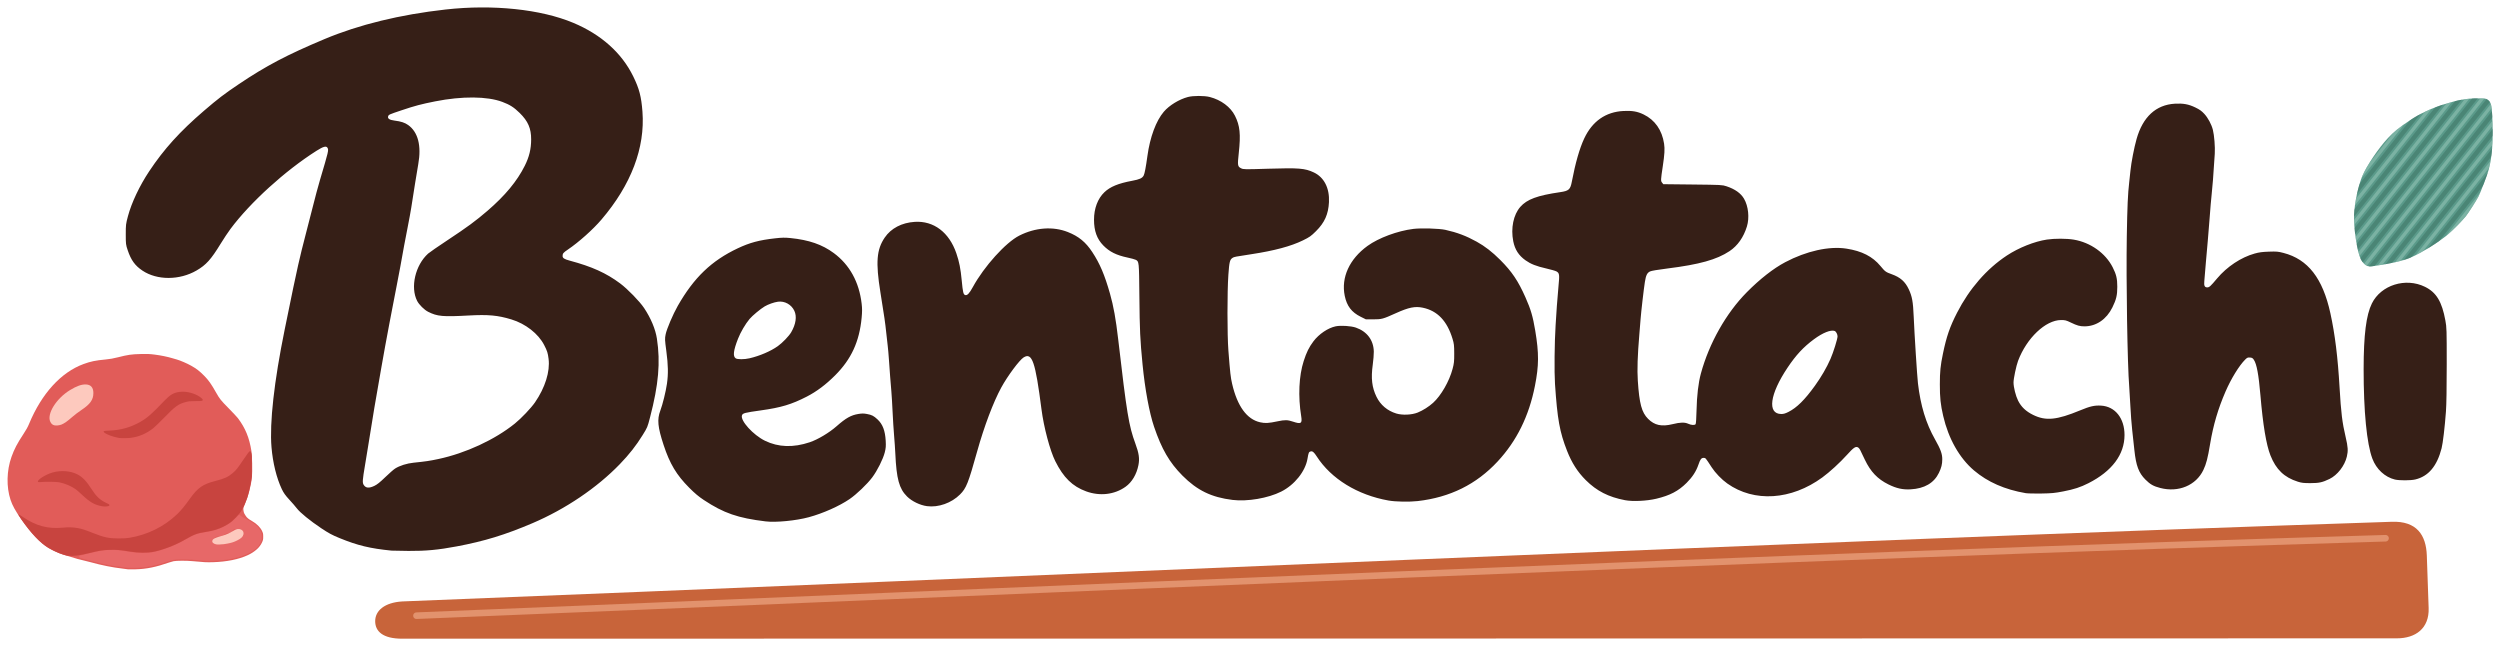
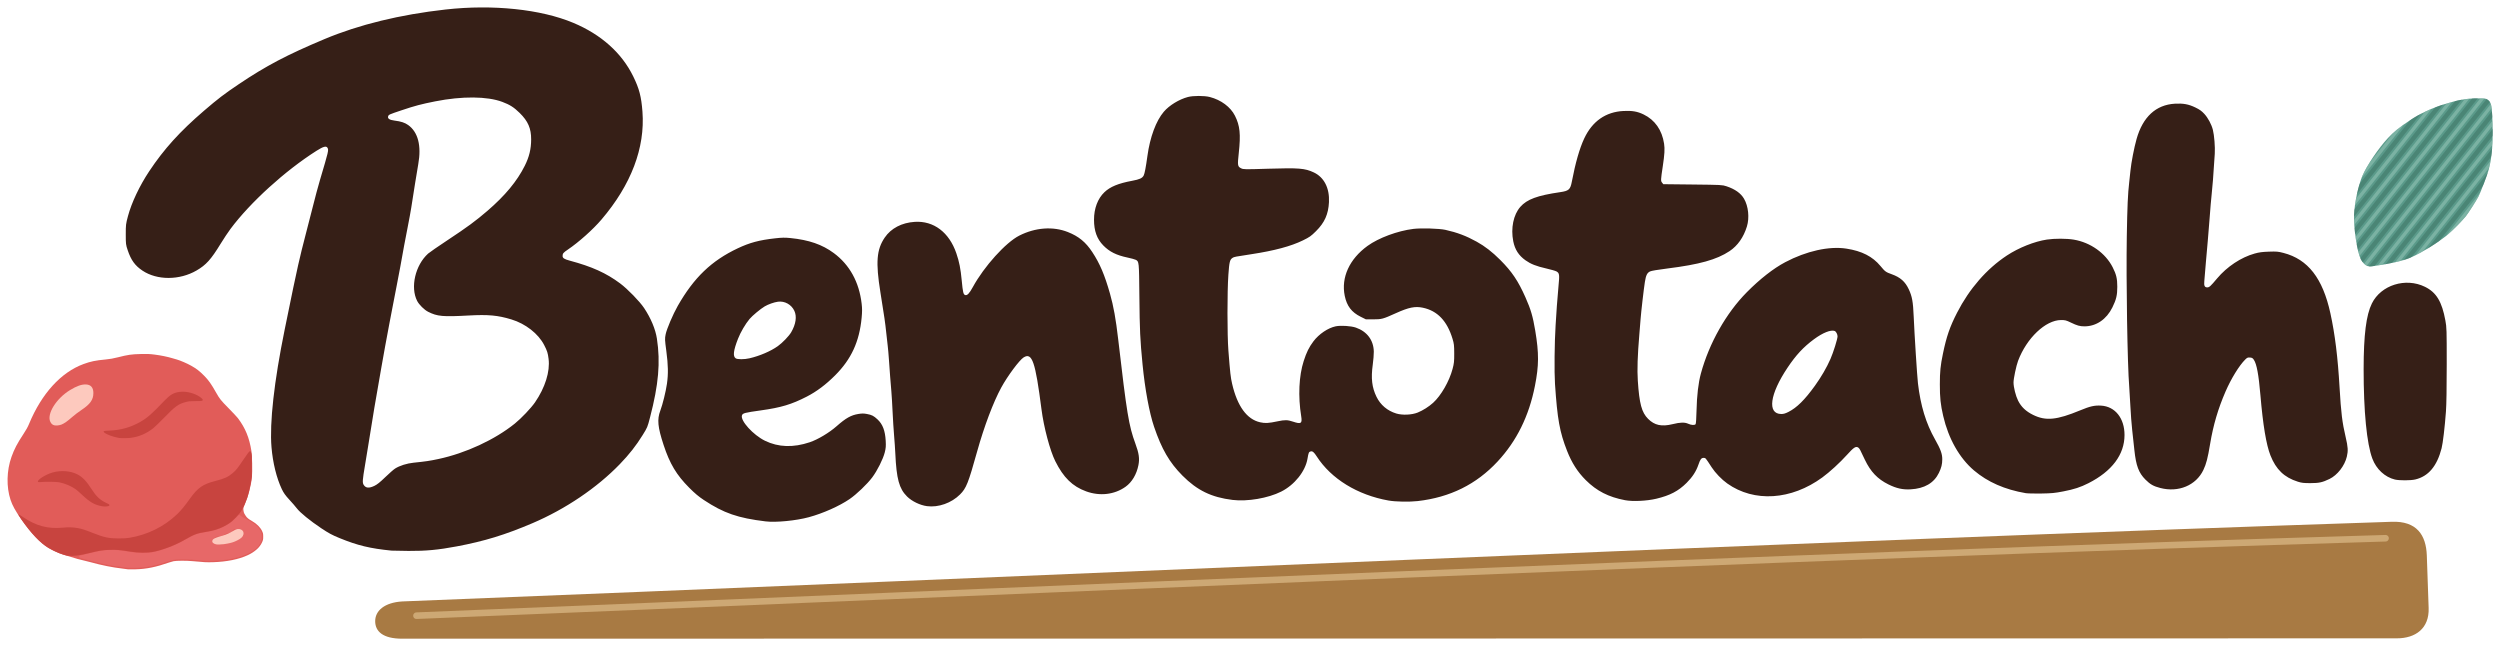
<svg xmlns="http://www.w3.org/2000/svg" viewBox="-6 142 4106 1061" role="img" aria-label="Bentotachi">
  <g transform="scale(6)">
-     <path d="M 109.1,188.3 C 279,181.6 496,171.7 653.6,166.5 C 660.6,166.2 663.1,170.2 663.3,175.7 L 663.8,190.1 C 664,195.7 660.2,198.4 655.1,198.4 L 109.1,198.5 C 103.8,198.5 101.7,196.5 101.7,193.7 C 101.7,190.8 104.3,188.6 109.1,188.3 Z" fill="#c8643a" />
-     <path d="M 113,192.2 C 276,185.6 491,175.8 652,171" fill="none" stroke="#e69a76" stroke-width="1.8" stroke-linecap="round" opacity="0.85" />
+     <path d="M 109.1,188.3 C 279,181.6 496,171.7 653.6,166.5 C 660.6,166.2 663.1,170.2 663.3,175.7 L 663.8,190.1 C 664,195.7 660.2,198.4 655.1,198.4 L 109.1,198.5 C 103.8,198.5 101.7,196.5 101.7,193.7 C 101.7,190.8 104.3,188.6 109.1,188.3 Z" fill="#a87a43" />
+     <path d="M 113,192.2 C 276,185.6 491,175.8 652,171" fill="none" stroke="#d4b07c" stroke-width="1.8" stroke-linecap="round" opacity="0.85" />
  </g>
  <path d="m 637,1046.331 c -35.314,-3.523 -55.598,-8.421 -85.462,-20.634 -12.058,-4.931 -17.881,-8.069 -30,-16.169 -18.263,-12.206 -34.647,-25.566 -40.038,-32.648 -2.2,-2.89 -7.78,-9.333 -12.4,-14.317 -6.302,-6.799 -9.368,-11.111 -12.277,-17.267 -8.665,-18.337 -14.739,-43.053 -16.913,-68.824 -3.353,-39.742 4.288,-107.968 21.611,-192.972 13.461,-66.051 16.929,-82.661 22.12,-105.941 3.059,-13.718 8.465,-35.768 12.013,-49 3.548,-13.232 9.109,-34.859 12.358,-48.059 3.249,-13.2 8.446,-32.55 11.55,-43 14.103,-47.49 14.414,-48.807 12.403,-52.566 -1.986,-3.71 -6.773,-2.47 -18.042,4.671 -51.51,32.644 -108.938,84.811 -141.437,128.478 -3.964,5.326 -11.158,16.148 -15.989,24.05 -15.939,26.074 -24.014,35.044 -39.739,44.147 -27.968,16.189 -64.672,16.278 -88.738,0.216 -12.276,-8.193 -18.82,-17.225 -24.264,-33.488 -3.061,-9.145 -3.183,-10.138 -3.195,-26.008 -0.011,-15.829 0.136,-17.052 3.619,-30.075 5.894,-22.038 19.106,-49.938 34.876,-73.648 24.334,-36.588 50.326,-65.291 89.978,-99.366 22.956,-19.727 33.225,-27.574 57.029,-43.577 C 431.139,250.03 465.212,232.102 527,206.18 c 56.626,-23.757 123.997,-40.206 199,-48.586 77.515,-8.661 156.247,-0.428 209.577,21.915 45.807,19.191 79.547,49.344 98.457,87.991 9.873,20.177 13.238,33.043 15.123,57.825 4.521,59.435 -18.518,120.097 -67.343,177.316 -13.983,16.387 -37.275,37.185 -55.158,49.253 C 919.157,556.955 918,558.363 918,562.427 c 0,3.434 2.736,5.238 11.509,7.587 36.633,9.808 60.225,20.457 82.993,37.46 12.345,9.22 32.09,29.509 39.387,40.473 11.14,16.738 18.632,34.638 21.014,50.208 5.961,38.963 2.784,75.382 -11.284,129.346 -4.279,16.414 -4.2,16.226 -12.198,29.174 -10.575,17.12 -21.994,31.657 -37.413,47.627 -37.527,38.869 -89.4,73.927 -143.508,96.988 -44.912,19.142 -78.974,29.573 -124.5,38.128 -30.3,5.694 -50.661,7.607 -79,7.422 -13.475,-0.088 -26.075,-0.317 -28,-0.509 z M 608.757,940.039 c 4.638,-2.194 9.295,-5.903 18,-14.335 6.459,-6.256 13.753,-12.641 16.209,-14.188 7.546,-4.753 19.235,-8.443 30.343,-9.579 19.969,-2.042 26.376,-2.994 40.671,-6.042 44.962,-9.587 92.793,-31.768 125.608,-58.249 10.557,-8.52 26.6,-25.379 33.044,-34.727 16.689,-24.21 24.988,-50.743 22.361,-71.487 -1.256,-9.918 -2.236,-12.985 -7.268,-22.761 -9.576,-18.604 -30.527,-34.991 -53.75,-42.042 -22.412,-6.805 -37.997,-8.233 -70.407,-6.451 -42.259,2.323 -51.387,1.487 -66.368,-6.076 -6.4,-3.231 -14.906,-11.642 -18.095,-17.894 -11.459,-22.462 -3.058,-58.659 18.037,-77.717 2.163,-1.954 16.403,-11.793 31.645,-21.864 32.532,-21.496 46.708,-31.918 65.809,-48.383 29.056,-25.046 48.625,-48.655 61.263,-73.91 7.339,-14.667 10.451,-27.49 10.514,-43.333 0.072,-18.059 -5.087,-29.953 -18.869,-43.5 -9.379,-9.219 -16.087,-13.494 -28.467,-18.145 -24.774,-9.306 -66.103,-9.646 -110.132,-0.907 -23.144,4.594 -33.435,7.319 -55.134,14.601 -20.959,7.034 -21.411,7.238 -22.309,10.067 -1.158,3.65 2.306,5.916 10.64,6.962 10.554,1.324 16.731,3.343 22.27,7.281 16.193,11.512 21.993,33.922 16.602,64.141 -1.908,10.694 -8.287,50.288 -11.52,71.5 -0.88,5.775 -3.56,20.4 -5.956,32.5 -4.24,21.414 -7.112,36.819 -12.024,64.5 -1.318,7.425 -4.023,21.6 -6.012,31.5 -1.989,9.9 -4.688,23.85 -5.997,31 -1.309,7.15 -3.953,20.875 -5.874,30.5 -1.921,9.625 -5.108,26.725 -7.081,38 -1.974,11.275 -4.902,27.7 -6.509,36.5 -5.992,32.829 -16.742,96.848 -21.41,127.5 -0.796,5.225 -3.086,19.175 -5.09,31 -4.205,24.813 -4.468,28.875 -2.1,32.489 3.429,5.234 8.593,5.695 17.356,1.549 z M 1251.5,998.338 c -45.631,-5.505 -68.84,-13.535 -101.5,-35.117 -8.451,-5.585 -14.822,-10.93 -24.03,-20.16 -20.922,-20.973 -31.934,-39.382 -42.14,-70.445 -9.589,-29.184 -10.785,-41.734 -5.352,-56.137 3.849,-10.203 9.071,-31.331 10.915,-44.16 2.32,-16.139 2.045,-30.752 -1.009,-53.703 -2.52,-18.939 -2.574,-20.248 -1.139,-27.5 1.714,-8.657 12.127,-33.094 19.921,-46.749 26.554,-46.519 55.422,-74.217 98.564,-94.566 19.66,-9.274 35.296,-13.462 61.022,-16.345 11.67,-1.308 16.256,-1.397 25.317,-0.491 30.549,3.054 52.447,10.64 71.459,24.755 25.953,19.268 41.52,47.577 45.636,82.989 0.933,8.031 0.935,13.169 0,23.063 -3.693,39.294 -16.967,68.132 -43.62,94.772 -15.185,15.177 -30.366,26.556 -46.467,34.832 -24.978,12.838 -42.169,17.998 -75.429,22.642 -26.64,3.72 -29.782,4.544 -31.042,8.141 -3.022,8.631 18.408,32.277 37.848,41.76 21.947,10.707 46.568,11.515 73.543,2.413 13.263,-4.475 31.761,-15.524 44,-26.283 15.365,-13.506 23.671,-18.182 35.825,-20.168 5.709,-0.933 8.776,-0.93 13.902,0.015 8.171,1.506 11.267,3.085 17.53,8.943 8.491,7.942 12.504,18.447 13.431,35.163 0.484,8.728 0.224,11.934 -1.544,19 -2.752,11.002 -12.283,30.023 -20.589,41.088 -8.291,11.045 -25.797,27.806 -37.157,35.575 -16.882,11.545 -43.644,23.455 -66.898,29.772 -21.076,5.726 -54.125,8.939 -71,6.903 z M 1225,730.461 c 16.781,-3.898 34.809,-11.638 46.5,-19.964 7.612,-5.421 18.314,-16.55 22,-22.877 7.64,-13.114 9.498,-25.796 5.147,-35.12 -4.823,-10.336 -15.87,-16.471 -26.951,-14.968 -6.396,0.868 -15.981,4.262 -21.816,7.726 -6.854,4.069 -20.259,15.222 -24.768,20.609 -6.897,8.237 -14.825,21.787 -18.998,32.468 -7.571,19.378 -8.694,28.746 -3.852,32.137 2.856,2 14.102,1.995 22.738,-0.011 z m 291.5,242.842 c -11.45,-1.519 -24.835,-8.005 -32.778,-15.885 C 1470.755,944.553 1466.38,928.545 1464.478,887 c -0.34,-7.425 -1.246,-20.7 -2.013,-29.5 -0.767,-8.8 -1.877,-26.35 -2.466,-39 -0.589,-12.65 -1.493,-27.725 -2.01,-33.5 -1.263,-14.114 -2.727,-33.222 -3.986,-52 -0.571,-8.525 -1.477,-18.875 -2.013,-23 -0.536,-4.125 -1.664,-14.154 -2.506,-22.287 -1.621,-15.648 -2.943,-24.772 -9.525,-65.713 -7.914,-49.23 -6.26,-70.14 7.102,-89.791 10.392,-15.283 28.022,-24.499 49.438,-25.843 31.055,-1.949 56.419,17.25 68.184,51.611 4.836,14.125 7.024,25.193 8.897,45.023 1.813,19.182 2.635,22.617 5.646,23.572 3.339,1.06 6.814,-2.569 12.581,-13.135 18.491,-33.884 54.057,-73.264 76.317,-84.501 26.378,-13.316 55.287,-15.452 79.578,-5.881 17.89,7.049 29.459,16.516 40.261,32.944 12.477,18.976 20.288,37.325 29.066,68.276 5.865,20.682 9.599,41.438 13.489,74.974 14.123,121.765 17.461,142.045 28.175,171.16 5.966,16.214 7.183,24.742 5.063,35.503 -2.999,15.222 -10.632,28.043 -21.174,35.566 -18.155,12.955 -42.209,15.747 -64.761,7.516 -22.384,-8.169 -37.164,-22.628 -50.593,-49.494 -8.742,-17.489 -18.907,-55.731 -22.727,-85.5 -10.015,-78.053 -15.317,-93.507 -29.181,-85.053 -6.934,4.228 -26.412,30.407 -36.794,49.454 -13.185,24.189 -28.137,63.798 -39.672,105.1 -14.598,52.267 -17.786,60.273 -28.113,70.6 -14.069,14.069 -35.566,21.68 -54.24,19.203 z m 758,-9.246 c -50.967,-9.073 -94.156,-35.601 -117.889,-72.409 -4.516,-7.003 -6.954,-9.029 -9.96,-8.274 -2.983,0.749 -3.554,2.058 -5.202,11.922 -3.48,20.834 -21.262,43.086 -43.259,54.133 -21.525,10.81 -55.481,16.617 -79.796,13.647 -34.687,-4.238 -58.192,-15.651 -82.394,-40.009 -21.325,-21.463 -34.041,-43.345 -46.526,-80.065 -7.806,-22.959 -14.999,-61.845 -18.958,-102.5 -3.997,-41.041 -4.671,-55.532 -5.207,-111.987 -0.545,-57.434 -0.505,-57.037 -6.075,-59.867 -1.503,-0.764 -7.458,-2.385 -13.233,-3.602 -18.473,-3.893 -29.857,-9.579 -39.996,-19.978 -10.429,-10.696 -15.158,-23.791 -15.192,-42.065 -0.034,-18.602 6.082,-34.826 17.085,-45.322 9.421,-8.986 22.839,-14.521 45.391,-18.724 12.487,-2.327 16.806,-4.305 19.103,-8.746 1.583,-3.061 3.566,-13.45 6.148,-32.208 4.25,-30.88 14.161,-57.57 26.925,-72.511 8.954,-10.481 25.054,-20.326 39.535,-24.175 8.656,-2.301 27.082,-2.297 36,0.008 18.485,4.777 34.054,16.377 41.286,30.762 8.22,16.349 9.647,30.265 6.277,61.183 -2.238,20.528 -1.964,22.298 3.895,25.161 3.836,1.875 5.111,1.893 44.995,0.667 49.977,-1.536 59.698,-0.742 74.269,6.07 16.978,7.937 26.104,25.782 24.974,48.833 -0.972,19.806 -7.144,33.626 -21.276,47.64 -8.328,8.258 -10.409,9.725 -21.569,15.201 -19.495,9.567 -47.042,16.953 -84.351,22.617 -27.204,4.13 -28.651,4.41 -31.115,6.025 -4.502,2.95 -5.383,6.5 -6.901,27.789 -1.972,27.656 -1.965,98.891 0.011,124.228 2.935,37.634 3.669,44.166 6.181,55 8.496,36.643 24.216,58.225 45.927,63.055 8.412,1.872 13.754,1.573 28.832,-1.61 11.976,-2.528 16.255,-2.434 25.159,0.555 13.336,4.477 15.427,3.098 13.492,-8.9 -5.268,-32.668 -3.749,-66.25 4.099,-90.6 4.65,-14.426 8.749,-22.734 15.937,-32.298 9.062,-12.059 23.935,-22.114 36.615,-24.755 8.34,-1.736 25.145,-0.665 33.151,2.113 18.369,6.375 29.114,20.766 29.445,39.44 0.078,4.4 -0.7,14.075 -1.728,21.5 -3.091,22.314 -1.341,37.338 6.136,52.663 6.552,13.431 17.925,23.036 32.548,27.488 10.008,3.048 25.465,2.344 35.211,-1.604 8.455,-3.424 18.157,-9.564 25.235,-15.969 13.048,-11.807 26.585,-35.363 31.939,-55.579 2.468,-9.317 2.776,-12.19 2.734,-25.5 -0.042,-13.372 -0.342,-15.977 -2.767,-24 -8.88,-29.375 -24.784,-46.053 -48.735,-51.105 -12.793,-2.698 -23.105,-0.607 -44.406,9.007 -21.23,9.581 -23.1,10.091 -37.075,10.095 l -12.075,0.003 -8.5,-4.212 c -15.029,-7.447 -22.817,-17.675 -26.268,-34.496 -6.161,-30.035 7.706,-60.383 37.419,-81.889 18.243,-13.204 49.394,-24.767 75.324,-27.959 12.68,-1.561 42.448,-0.681 52.535,1.554 19.236,4.261 34.339,9.969 51.427,19.436 13.544,7.503 25.57,16.819 38.75,30.015 19.198,19.224 29.328,34.281 41.47,61.644 8.693,19.59 12.044,31.013 15.96,54.408 6.231,37.22 6.12,57.255 -0.498,90.771 -9.828,49.766 -29.901,90.412 -61.349,124.229 -34.893,37.522 -78.012,58.868 -131.225,64.965 -13.706,1.57 -36.388,1.14 -47.895,-0.908 z m 388.5,-0.537 c -27.18,-5.174 -46.54,-15.072 -64.556,-33.005 -13.327,-13.266 -23.032,-28.443 -30.702,-48.015 -12.153,-31.01 -15.922,-51.927 -19.823,-109.992 -1.305,-19.43 -0.782,-69.135 1.016,-96.508 0.56,-8.525 1.484,-22.7 2.054,-31.5 0.57,-8.8 1.788,-23.551 2.706,-32.78 1.86,-18.685 1.532,-21.1 -3.247,-23.891 -1.673,-0.977 -9.199,-3.16 -16.725,-4.851 -16.305,-3.664 -25.697,-7.357 -34.265,-13.471 -11.189,-7.984 -17.388,-17.626 -20.089,-31.243 -4.258,-21.471 0.293,-43.647 11.594,-56.485 10.948,-12.438 27.925,-18.717 65.305,-24.153 14.419,-2.097 16.834,-4.256 19.312,-17.264 5.87,-30.816 12.692,-54.613 20.324,-70.901 13.302,-28.385 35.321,-43.769 64.676,-45.189 14.261,-0.69 22.748,0.786 32.919,5.723 18.557,9.009 30.167,25.598 33.596,48.005 1.314,8.586 0.789,17.703 -2.13,37 -3.418,22.593 -3.485,24.143 -1.171,27 l 2.025,2.5 48.34,0.544 c 47.143,0.53 48.513,0.601 55.34,2.864 14.023,4.648 23.566,11.409 28.863,20.449 7.181,12.255 9.161,31.271 4.752,45.644 -5.429,17.698 -15.257,31.641 -28.527,40.47 -20.998,13.971 -49.465,21.921 -102.088,28.507 -15.751,1.971 -26.285,3.757 -28.472,4.826 -4.806,2.349 -6.706,6.213 -8.47,17.225 -1.799,11.233 -6.161,48.913 -7.059,60.972 -0.348,4.675 -1.261,15.925 -2.029,25 -2.946,34.808 -3.722,58.254 -2.527,76.306 2.504,37.833 6.349,52.08 16.904,62.635 10.625,10.625 22.208,13.118 40.29,8.673 12.735,-3.13 19.773,-3.293 25.723,-0.593 5,2.269 10.401,2.574 11.976,0.677 0.663,-0.8 1.266,-9.574 1.561,-22.75 0.547,-24.421 3.015,-45.355 7.126,-60.449 13.584,-49.876 41.441,-99.174 75.478,-133.571 21.463,-21.69 43.676,-39.063 63,-49.274 34.893,-18.436 72.054,-26.689 100.5,-22.318 25.4,3.903 43.023,12.904 56.02,28.613 7.584,9.167 8.647,9.941 18.494,13.467 14.039,5.028 22.06,12.105 27.925,24.639 5.543,11.845 7.067,20.286 8.118,44.943 1.238,29.049 5.624,97.879 6.977,109.5 4.275,36.71 13.134,65.781 28.113,92.257 9.116,16.112 11.863,23.68 11.828,32.582 -0.033,8.187 -1.395,13.718 -5.472,22.208 -8.03,16.724 -23.778,25.913 -46.519,27.145 -13.076,0.708 -23.198,-1.543 -36.485,-8.114 -17.811,-8.809 -29.183,-20.738 -38.681,-40.577 -3.292,-6.875 -6.71,-13.994 -7.596,-15.819 -0.886,-1.825 -2.45,-3.768 -3.476,-4.317 -4.048,-2.167 -7.265,-0.014 -18.37,12.291 -11.641,12.9 -28.197,28.062 -40.377,36.979 -50.96,37.309 -111.982,41.235 -156,10.038 -9.285,-6.58 -19.724,-17.396 -25.745,-26.672 -10.176,-15.678 -10.026,-15.5 -13.09,-15.5 -3.861,0 -5.639,2.256 -8.544,10.841 -3.775,11.158 -9.907,20.648 -19.526,30.218 -13.59,13.521 -27.325,20.7 -49.872,26.07 -15.598,3.714 -38.621,4.789 -51.222,2.39 z m 268.303,-144.952 c 13.79,-6.946 26.806,-19.817 43.55,-43.067 10.369,-14.398 19.332,-29.845 25.531,-44 4.724,-10.788 11.616,-32.823 11.616,-37.141 0,-3.183 -2.476,-7.944 -4.545,-8.738 -6.372,-2.445 -19.665,2.822 -34.175,13.541 -17.295,12.776 -29.525,25.925 -43.425,46.688 -29.222,43.649 -33.615,75.934 -10.355,76.106 3.753,0.028 6.696,-0.817 11.803,-3.389 z M 3321,951.949 c -34.247,-5.845 -62.432,-18.218 -84.854,-37.251 -23.995,-20.369 -42.029,-52.262 -50.658,-89.592 -4.318,-18.68 -5.49,-29.762 -5.48,-51.817 0.01,-21.165 0.982,-30.773 5.141,-50.789 5.812,-27.97 11.242,-43.688 23.078,-66.791 20.222,-39.473 48.633,-72.13 81.772,-93.995 19.499,-12.865 45.286,-23.148 65.811,-26.241 12.772,-1.925 32.515,-1.867 44.263,0.13 27.39,4.657 51.851,22.041 63.753,45.309 5.936,11.605 7.617,18.687 7.617,32.089 -7e-4,13.904 -1.648,20.839 -8.039,33.853 -9.652,19.652 -26.6,31.159 -45.864,31.142 -7.672,-0.007 -11.976,-1.209 -22.54,-6.296 -7.664,-3.69 -9.238,-4.089 -16,-4.059 -25.394,0.114 -56.452,29.633 -70.531,67.039 -3.01,7.998 -7.474,29.221 -7.456,35.446 0.024,7.914 3.588,22.133 7.492,29.885 5.224,10.374 12.84,17.597 24.706,23.432 20.758,10.207 38.784,8.461 77.289,-7.488 16.296,-6.75 23.521,-8.383 34.32,-7.758 23.077,1.336 38.522,20.719 38.49,48.304 -0.037,32.091 -20.565,59.477 -59.31,79.123 -13.065,6.625 -23.402,9.998 -41.195,13.444 -14.249,2.759 -18.828,3.2 -36.305,3.49 -11,0.183 -22.475,-0.09 -25.5,-0.607 z m 221.146,-8.465 c -11.384,-2.941 -16.58,-5.876 -24.542,-13.863 -11.029,-11.063 -15.402,-22.77 -18.118,-48.507 -0.848,-8.038 -2.445,-22.715 -3.549,-32.614 -1.104,-9.899 -2.442,-27.449 -2.975,-39 -0.533,-11.551 -1.403,-26.176 -1.933,-32.501 -2.95,-35.161 -5.186,-173.448 -3.985,-246.5 0.806,-49.014 1.752,-70.334 3.951,-89 0.518,-4.4 1.43,-12.95 2.026,-19 1.337,-13.586 6.024,-37.833 10.089,-52.203 10.28,-36.338 31.796,-56.178 62.891,-57.99 13.614,-0.794 22.644,0.867 33.592,6.175 7.093,3.439 10.323,5.739 14.693,10.459 6.099,6.588 11.85,17.268 14.127,26.237 2.293,9.031 3.829,28.376 3.123,39.316 -2.468,38.212 -3.791,55.536 -5.043,66.006 -0.789,6.6 -2.335,24.641 -3.435,40.091 -1.1,15.45 -2.453,32.1 -3.006,37 -0.553,4.9 -1.921,20.384 -3.039,34.409 -1.118,14.025 -2.308,28.24 -2.643,31.589 -0.766,7.645 0.501,10.411 4.768,10.411 3.439,0 5.292,-1.678 16.221,-14.696 16.221,-19.32 39.379,-34.671 61.643,-40.862 7.472,-2.077 12.489,-2.743 23.5,-3.118 12.651,-0.431 14.945,-0.233 23.804,2.055 40.28,10.403 64.565,41.615 77.12,99.12 7.559,34.617 12.187,72.048 15.088,122 2.411,41.522 4.36,57.4 9.985,81.345 3.855,16.41 4.226,22.465 1.967,32.052 -3.558,15.093 -15.491,30.478 -28.519,36.769 -11.672,5.636 -17.117,6.818 -31.444,6.827 -10.865,0.006 -14.227,-0.378 -20.475,-2.339 -22.337,-7.014 -35.92,-20.054 -45.07,-43.266 -6.898,-17.501 -12.279,-49.843 -16.452,-98.887 -2.874,-33.78 -6.09,-51.111 -10.777,-58.088 -1.9,-2.828 -2.999,-3.464 -6.423,-3.715 -3.623,-0.266 -4.586,0.152 -7.829,3.395 -10.004,10.004 -23.026,31.189 -32.275,52.506 -12.223,28.173 -20.172,55.154 -25.254,85.731 -3.955,23.791 -6.367,33.108 -11.179,43.172 -12.042,25.188 -40.793,37.192 -70.621,29.485 z m 385.202,-13.905 c -16.402,-3.978 -30.456,-17.001 -36.94,-34.229 -9.245,-24.562 -14.448,-77.867 -14.382,-147.351 0.053,-56.035 4.149,-88.537 13.561,-107.602 14.944,-30.272 55.373,-42.954 87.174,-27.345 18.701,9.179 27.891,24.361 33.55,55.423 2.096,11.505 2.19,14.612 2.19,72.024 0,39.401 -0.444,66.008 -1.294,77.5 -1.91,25.831 -4.988,51.828 -7.128,60.194 -7.529,29.439 -21.674,46.197 -43.297,51.295 -7.615,1.795 -26.198,1.846 -33.434,0.091 z" fill="#361f17" />
  <g transform="translate(216 900) scale(0.5891) translate(-754.5 -515.0)">
    <path d="m 734.5,815.552 c -0.55,-0.246 -7.318,-1.152 -15.041,-2.012 -27.674,-3.085 -58.328,-9.23 -89.959,-18.035 -8.629,-2.402 -31.278,-8.042 -36.5,-9.089 -2.51,-0.503 -22.841,-6.704 -41.5,-12.657 -10.005,-3.192 -28.275,-11.588 -38.361,-17.628 C 489.758,742.129 464.418,715.422 436.461,675.318 420.331,652.181 412.221,637.457 407.094,622 c -12.006,-36.19 -11.01,-81.746 2.624,-120 7.65,-21.464 15.988,-37.432 32.918,-63.043 8.182,-12.377 12.219,-19.68 16.285,-29.457 34.936,-84.014 89.001,-143.314 151.579,-166.256 20.009,-7.336 33.536,-10.127 61.994,-12.793 11.963,-1.121 20.477,-2.631 33.705,-5.978 28.364,-7.177 38.201,-8.591 63.802,-9.17 19.3,-0.436 24.918,-0.198 39.5,1.672 16.727,2.146 35.231,5.955 49,10.086 3.85,1.155 9.344,2.748 12.209,3.54 9.389,2.595 29.073,11.122 40.036,17.344 15.176,8.613 23.075,14.728 36.254,28.066 12.235,12.382 19.441,22.568 33.243,46.989 10.001,17.696 12.634,20.972 35.77,44.5 11.357,11.55 22.683,23.7 25.169,27 20.555,27.287 31.635,54.353 37.458,91.5 2.063,13.157 2.936,56.265 1.448,71.5 -2.463,25.229 -9.964,53.449 -21.125,79.484 -2.864,6.68 -3.144,8.169 -2.613,13.861 0.358,3.834 1.404,7.629 2.622,9.516 1.114,1.726 2.814,4.478 3.777,6.116 2.909,4.945 8.178,9.271 18.211,14.953 12.236,6.929 22.598,17.274 27.265,27.22 2.874,6.124 3.215,7.806 3.216,15.851 10e-4,8.364 -0.272,9.581 -3.864,17.22 -6.194,13.174 -20.592,25.795 -39.271,34.425 -25.248,11.665 -58.687,18.412 -96.806,19.534 -18.095,0.533 -26.126,0.122 -57.25,-2.93 -16.456,-1.613 -44.929,-1.513 -52.75,0.186 -3.3,0.717 -9.15,2.417 -13,3.778 -35.482,12.542 -62.855,18.076 -93,18.803 -11,0.265 -20.45,0.281 -21,0.035 z" fill="#e15c59" />
    <path d="m 734.5,811.552 c -0.55,-0.246 -7.318,-1.152 -15.041,-2.012 -26.502,-2.954 -58.965,-9.372 -86.459,-17.093 -3.025,-0.85 -11.565,-3.104 -18.978,-5.01 -13.737,-3.531 -16.767,-5.052 -15.686,-7.868 0.842,-2.194 2.684,-2.801 23.165,-7.633 53.492,-12.62 67.774,-13.339 114.5,-5.77 17.173,2.782 21.946,3.166 40,3.216 22.444,0.062 28.96,-0.905 50.347,-7.474 26.438,-8.12 45.007,-16.08 68.096,-29.19 25.016,-14.204 32.327,-16.857 58.557,-21.252 21.211,-3.554 31.272,-6.558 46.5,-13.887 15.045,-7.241 26.454,-15.454 36.279,-26.117 4.146,-4.499 7.669,-7.462 8.874,-7.462 1.099,0 3.089,1.19 4.423,2.644 1.333,1.454 6.249,4.419 10.924,6.589 4.675,2.17 9.4,4.736 10.5,5.703 1.1,0.967 6.09,4.069 11.089,6.894 11.046,6.242 18.293,13.563 22.68,22.912 2.826,6.022 3.172,7.739 3.173,15.759 10e-4,8.371 -0.27,9.577 -3.881,17.257 -2.74,5.827 -5.38,9.669 -8.971,13.055 -23.235,21.905 -67.752,35.239 -123.089,36.868 -18.095,0.533 -26.126,0.122 -57.25,-2.93 -16.456,-1.613 -44.929,-1.513 -52.75,0.186 -3.3,0.717 -9.15,2.417 -13,3.778 -35.482,12.542 -62.855,18.076 -93,18.803 -11,0.265 -20.45,0.281 -21,0.035 z m 274.575,-67.105 c 19.975,-3.374 35.877,-10.412 44.604,-19.743 4.291,-4.587 4.514,-5.103 3.908,-9.035 -0.797,-5.173 -3.204,-8.626 -7.658,-10.989 -2.825,-1.499 -4.868,-1.719 -11.596,-1.251 -9.862,0.687 -10.671,0.964 -12.438,4.265 -2.134,3.987 -8.147,7.305 -13.238,7.305 -3.348,0 -5.259,0.697 -8.096,2.951 -4.477,3.558 -13.159,6.322 -20.31,6.466 -4.833,0.097 -5.6,0.461 -9.692,4.594 -5.92,5.98 -6.56,8.841 -2.891,12.933 4.675,5.215 16.619,6.014 37.407,2.503 z" fill="#e76868" />
    <path d="M 567.689,777.827 C 555.783,776.65 530.799,766.714 513.139,756.133 490.13,742.347 464.886,715.904 437.69,677.1 429.844,665.905 427.763,662 429.643,662 c 0.354,0 6.766,4.126 14.25,9.17 34.783,23.441 67.759,32.049 108.234,28.256 17.107,-1.603 28.024,-1.31 42.087,1.13 11.193,1.942 19.975,4.74 40.786,12.995 33.268,13.196 45.571,15.853 73.5,15.872 13.561,0.01 22.149,-0.5 30,-1.778 50.197,-8.177 96.845,-31.231 132.821,-65.641 11.191,-10.704 21.014,-22.61 36.152,-43.817 21.398,-29.976 35.79,-40.038 69.608,-48.665 26.685,-6.807 36.533,-11.306 49.919,-22.807 9.153,-7.864 13.301,-13.09 28.819,-36.313 C 1067.705,492.616 1072.845,486 1074.779,486 c 2.309,0 4.37,5.911 4.881,14 0.221,3.494 0.355,49.816 0.16,55.5 -0.127,3.721 -3.195,21.775 -5.184,30.5 -0.815,3.575 -2.384,10.55 -3.488,15.5 -4.364,19.568 -16.127,46.609 -24.779,56.962 -17.132,20.5 -26.955,28.687 -45.533,37.949 -14.432,7.195 -28.367,11.401 -48.332,14.588 -26.365,4.208 -32.92,6.651 -60.743,22.64 -25.171,14.464 -59.162,27.567 -85.23,32.853 -18.182,3.687 -42.578,3.522 -66.53,-0.45 -26.948,-4.469 -36.609,-5.295 -55.871,-4.775 -20.689,0.558 -28.388,1.77 -57.629,9.076 -25.937,6.48 -44.749,8.874 -58.811,7.484 z m 93.645,-138.288 c -20.542,-3.784 -33.591,-11.445 -56.393,-33.111 -5.257,-4.995 -12.182,-11.02 -15.388,-13.389 -12.548,-9.27 -30.148,-16.807 -47.054,-20.151 -7.703,-1.524 -39.516,-1.916 -50.5,-0.624 -3.789,0.446 -7.099,0.373 -7.937,-0.174 -5.919,-3.871 19.34,-20.57 40.073,-26.493 23.812,-6.803 50.779,-4.608 70.261,5.717 13.776,7.301 24.885,19.09 39.153,41.552 11.91,18.749 22.576,28.884 38.651,36.726 4.014,1.958 7.974,3.912 8.799,4.342 2.215,1.153 2.383,3.795 0.31,4.874 -3.312,1.724 -12.721,2.068 -19.976,0.732 z M 710,449.306 c -11.01,-1.855 -24.812,-6.008 -32.719,-9.846 -9.313,-4.52 -12.378,-7.346 -10.01,-9.227 0.676,-0.537 7.979,-1.227 16.229,-1.533 31.043,-1.151 58.662,-9.032 85.677,-24.449 19.044,-10.868 32.104,-22.34 66.343,-58.276 16.358,-17.169 26.342,-23.012 42.857,-25.083 15.862,-1.989 34.404,1.679 50.049,9.9 6.699,3.52 14.59,9.917 14.558,11.802 -0.061,3.578 -1.681,3.904 -19.698,3.966 -15.171,0.052 -19.11,0.4 -26.786,2.366 -21.317,5.46 -30.116,11.742 -60.742,43.366 -12.735,13.149 -26.777,26.723 -31.206,30.163 -18.993,14.755 -39.183,23.396 -61.874,26.48 -7.51,1.021 -27.472,1.247 -32.678,0.37 z" fill="#c8443f" fill-rule="evenodd" />
    <path d="m 980.12,745.974 c -8.232,-1.718 -12.176,-6.067 -10.205,-11.252 1.429,-3.759 5.895,-6.253 17.584,-9.818 5.5,-1.678 13.697,-4.19 18.215,-5.584 5.169,-1.594 12.171,-4.946 18.88,-9.039 6.312,-3.851 12.218,-6.714 14.471,-7.017 16.816,-2.256 24.095,13.382 11.421,24.537 -5.191,4.569 -16.084,10.096 -25.751,13.065 -13.844,4.251 -36.368,6.83 -44.617,5.108 z M 529.123,414.056 c -5.07,-1.285 -8.351,-4.118 -11.079,-9.566 -10.734,-21.44 16.022,-64.863 54.512,-88.466 18.778,-11.516 32.832,-16.475 44.953,-15.863 13.644,0.689 20.463,8.656 20.482,23.933 0.024,18.554 -8.798,31.036 -33.49,47.386 -7.7,5.099 -19.175,13.836 -25.5,19.416 -13.257,11.695 -22.303,18.071 -29.873,21.055 -6.115,2.41 -15.079,3.354 -20.004,2.106 z" fill="#fdc9be" />
  </g>
  <path d="m 3882.604,579.007 c -3.999,-1.259 -8.335,-5.614 -11.222,-11.272 -5.95,-11.662 -11.965,-51.476 -11.063,-73.235 0.8,-19.306 6.941,-47.822 13.74,-63.798 7.168,-16.844 26.631,-45.601 42.008,-62.066 9.317,-9.976 18.04,-17.036 35.433,-28.678 17.107,-11.45 35.359,-20 57.44,-26.909 22.247,-6.961 36.116,-9.418 53.56,-9.491 12.932,-0.054 14.239,0.112 17.127,2.172 5.526,3.942 6.687,7.95 7.611,26.27 1.957,38.808 0.131,66.601 -5.835,88.819 -2.303,8.578 -13.205,37.032 -17,44.37 -3.157,6.105 -16.74,27.379 -20.294,31.785 -6.309,7.821 -20.986,22.707 -29.437,29.855 -15.467,13.083 -43.434,30.41 -62.028,38.429 -12.349,5.326 -36.609,10.743 -63.643,14.211 -1.925,0.247 -4.803,0.039 -6.396,-0.463 z" fill="#5a9a8a" fill-rule="evenodd" />
  <clipPath id="leaf-shape">
    <path d="m 3882.604,579.007 c -3.999,-1.259 -8.335,-5.614 -11.222,-11.272 -5.95,-11.662 -11.965,-51.476 -11.063,-73.235 0.8,-19.306 6.941,-47.822 13.74,-63.798 7.168,-16.844 26.631,-45.601 42.008,-62.066 9.317,-9.976 18.04,-17.036 35.433,-28.678 17.107,-11.45 35.359,-20 57.44,-26.909 22.247,-6.961 36.116,-9.418 53.56,-9.491 12.932,-0.054 14.239,0.112 17.127,2.172 5.526,3.942 6.687,7.95 7.611,26.27 1.957,38.808 0.131,66.601 -5.835,88.819 -2.303,8.578 -13.205,37.032 -17,44.37 -3.157,6.105 -16.74,27.379 -20.294,31.785 -6.309,7.821 -20.986,22.707 -29.437,29.855 -15.467,13.083 -43.434,30.41 -62.028,38.429 -12.349,5.326 -36.609,10.743 -63.643,14.211 -1.925,0.247 -4.803,0.039 -6.396,-0.463 z" fill-rule="evenodd" />
  </clipPath>
  <g clip-path="url(#leaf-shape)">
    <g transform="scale(6)">
      <path d="M 630.81,87.57 L 668.11,40.54 M 633.32,89.56 L 670.62,42.53 M 635.83,91.55 L 673.12,44.52 M 638.34,93.54 L 675.63,46.51 M 640.84,95.52 L 678.14,48.50 M 643.35,97.51 L 680.65,50.49 M 645.86,99.50 L 683.16,52.48 M 648.37,101.49 L 685.66,54.46 M 650.88,103.48 L 688.17,56.45 M 653.38,105.47 L 690.68,58.44 M 655.89,107.46 L 693.19,60.43" fill="none" stroke="#3f7668" stroke-width="1.2" opacity="0.6" />
      <path d="M 632.06,88.56 L 669.36,41.54 M 634.57,90.55 L 671.87,43.52 M 637.08,92.54 L 674.38,45.51 M 639.59,94.53 L 676.89,47.50 M 642.10,96.52 L 679.39,49.49 M 644.61,98.51 L 681.90,51.48 M 647.11,100.50 L 684.41,53.47 M 649.62,102.49 L 686.92,55.46 M 652.13,104.48 L 689.43,57.45 M 654.64,106.46 L 691.94,59.44" fill="none" stroke="#96c6b8" stroke-width="0.9" opacity="0.55" />
    </g>
  </g>
</svg>
